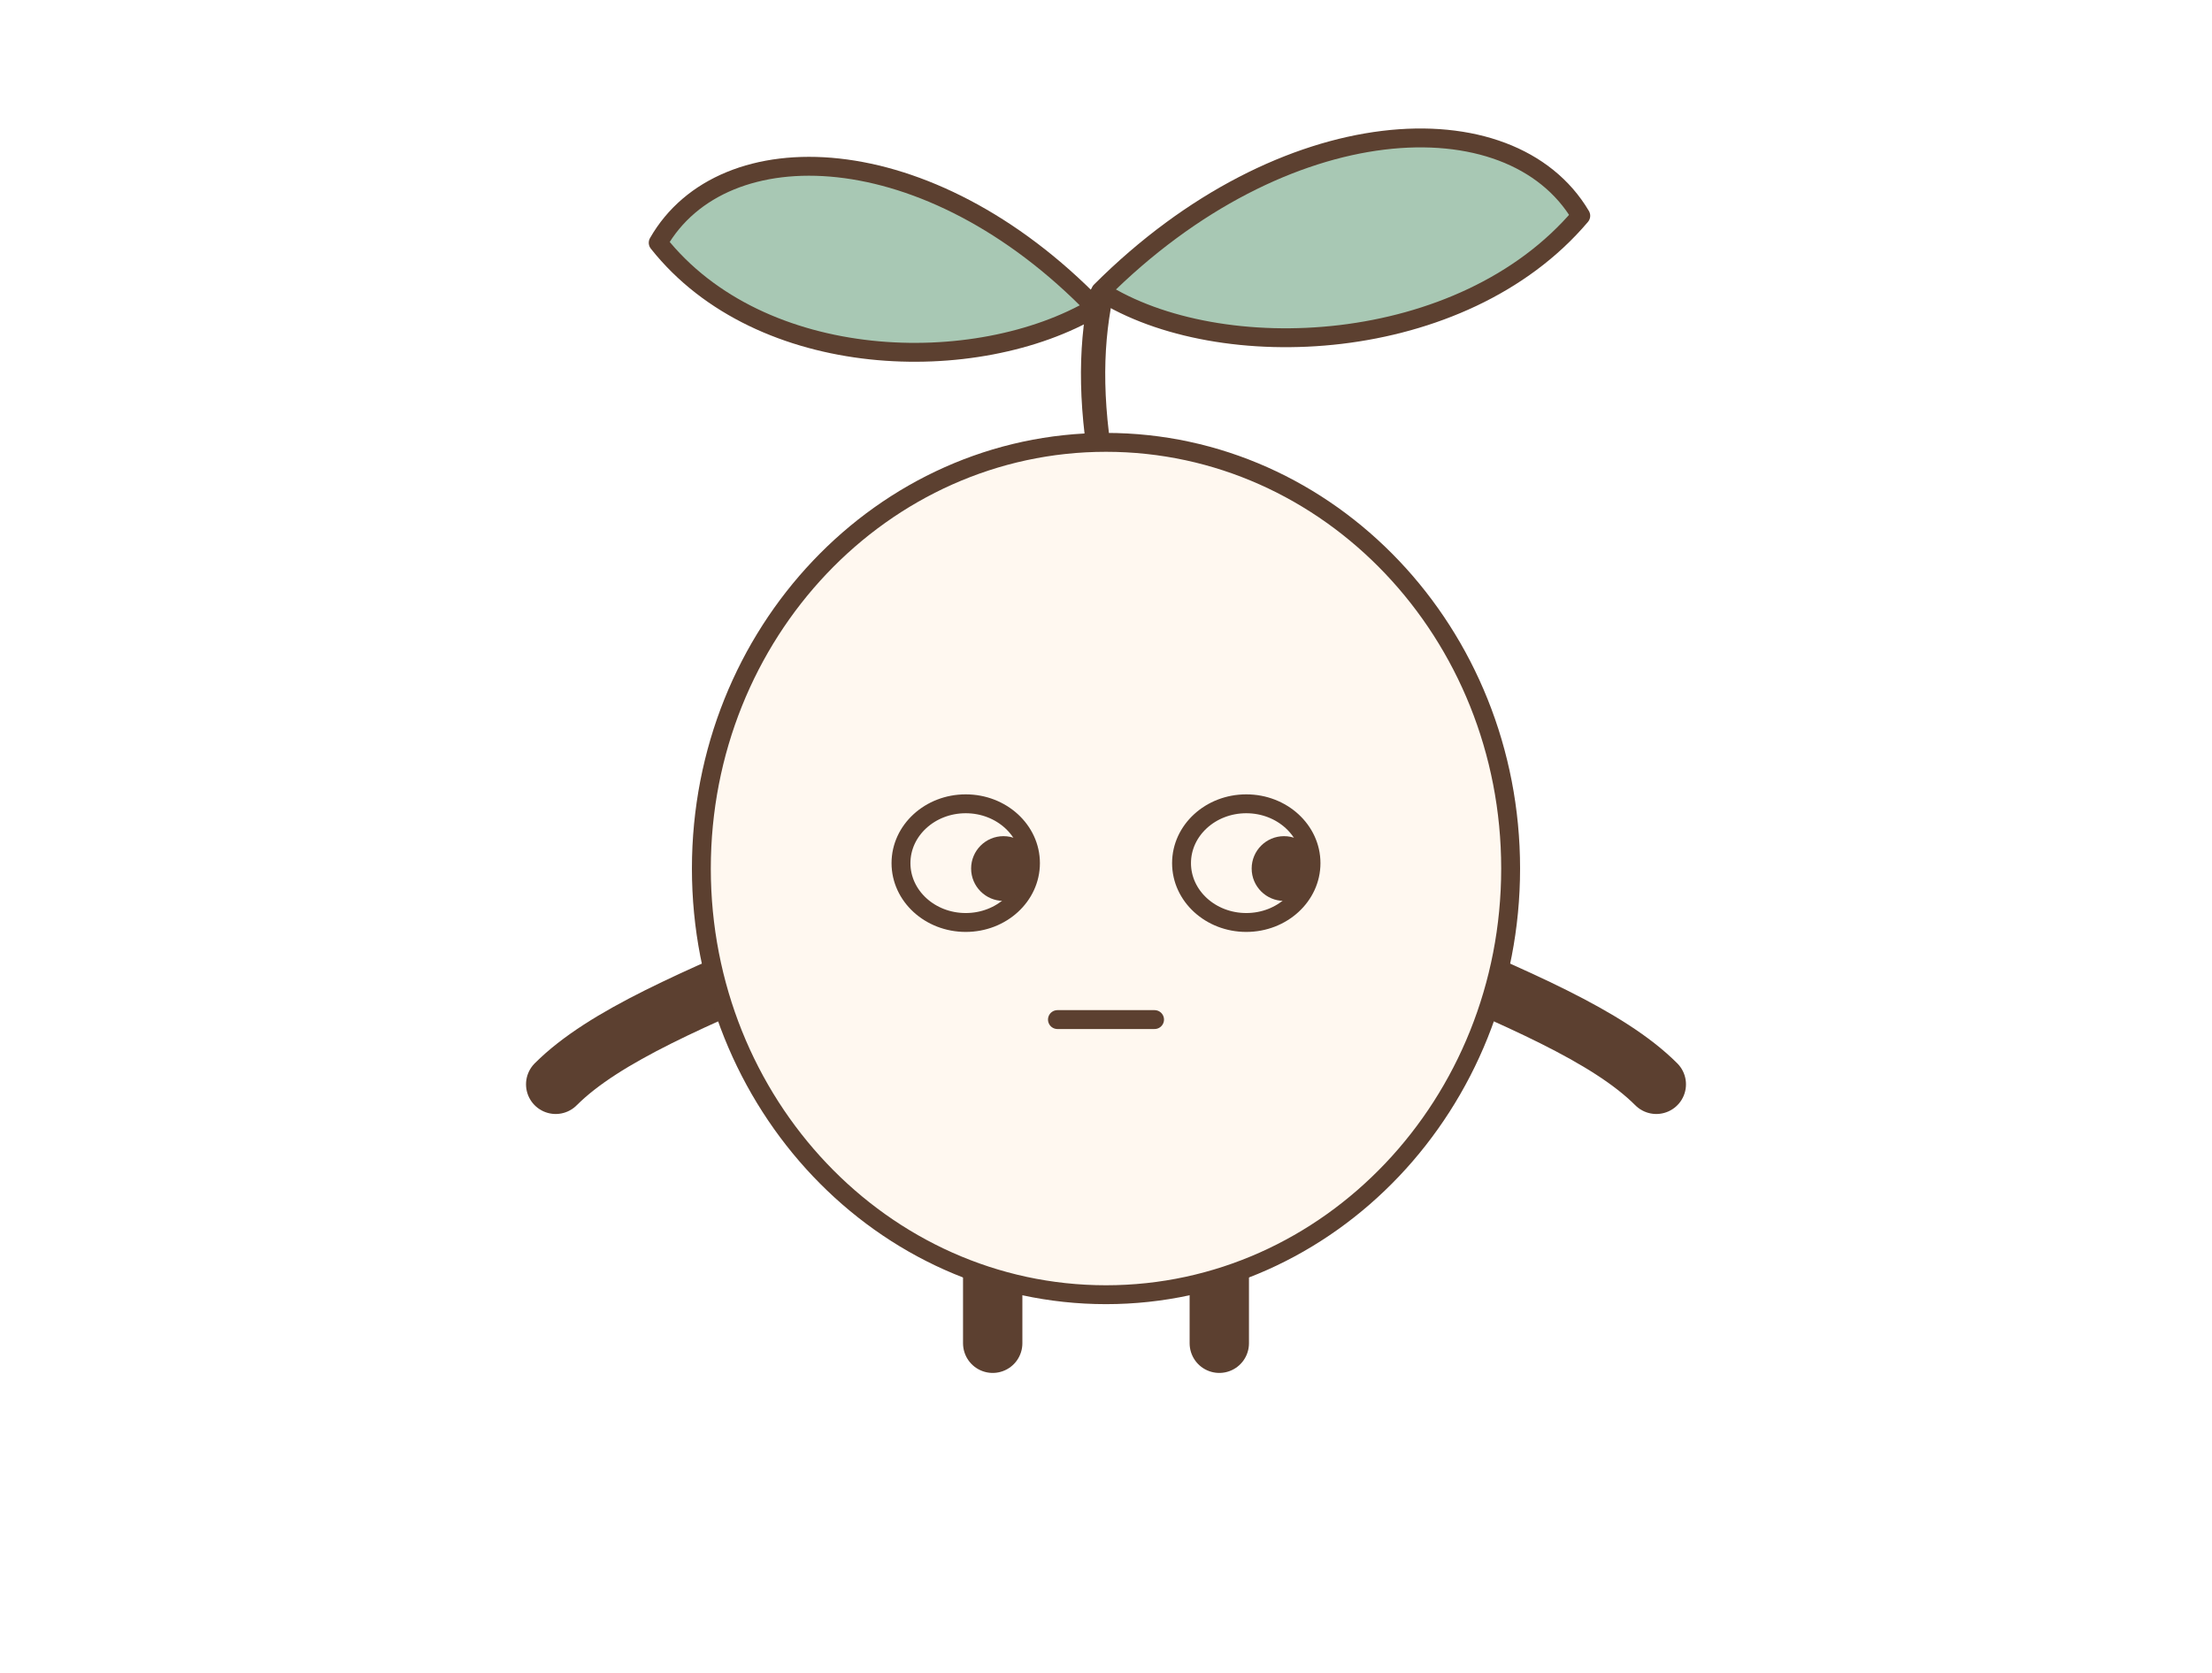
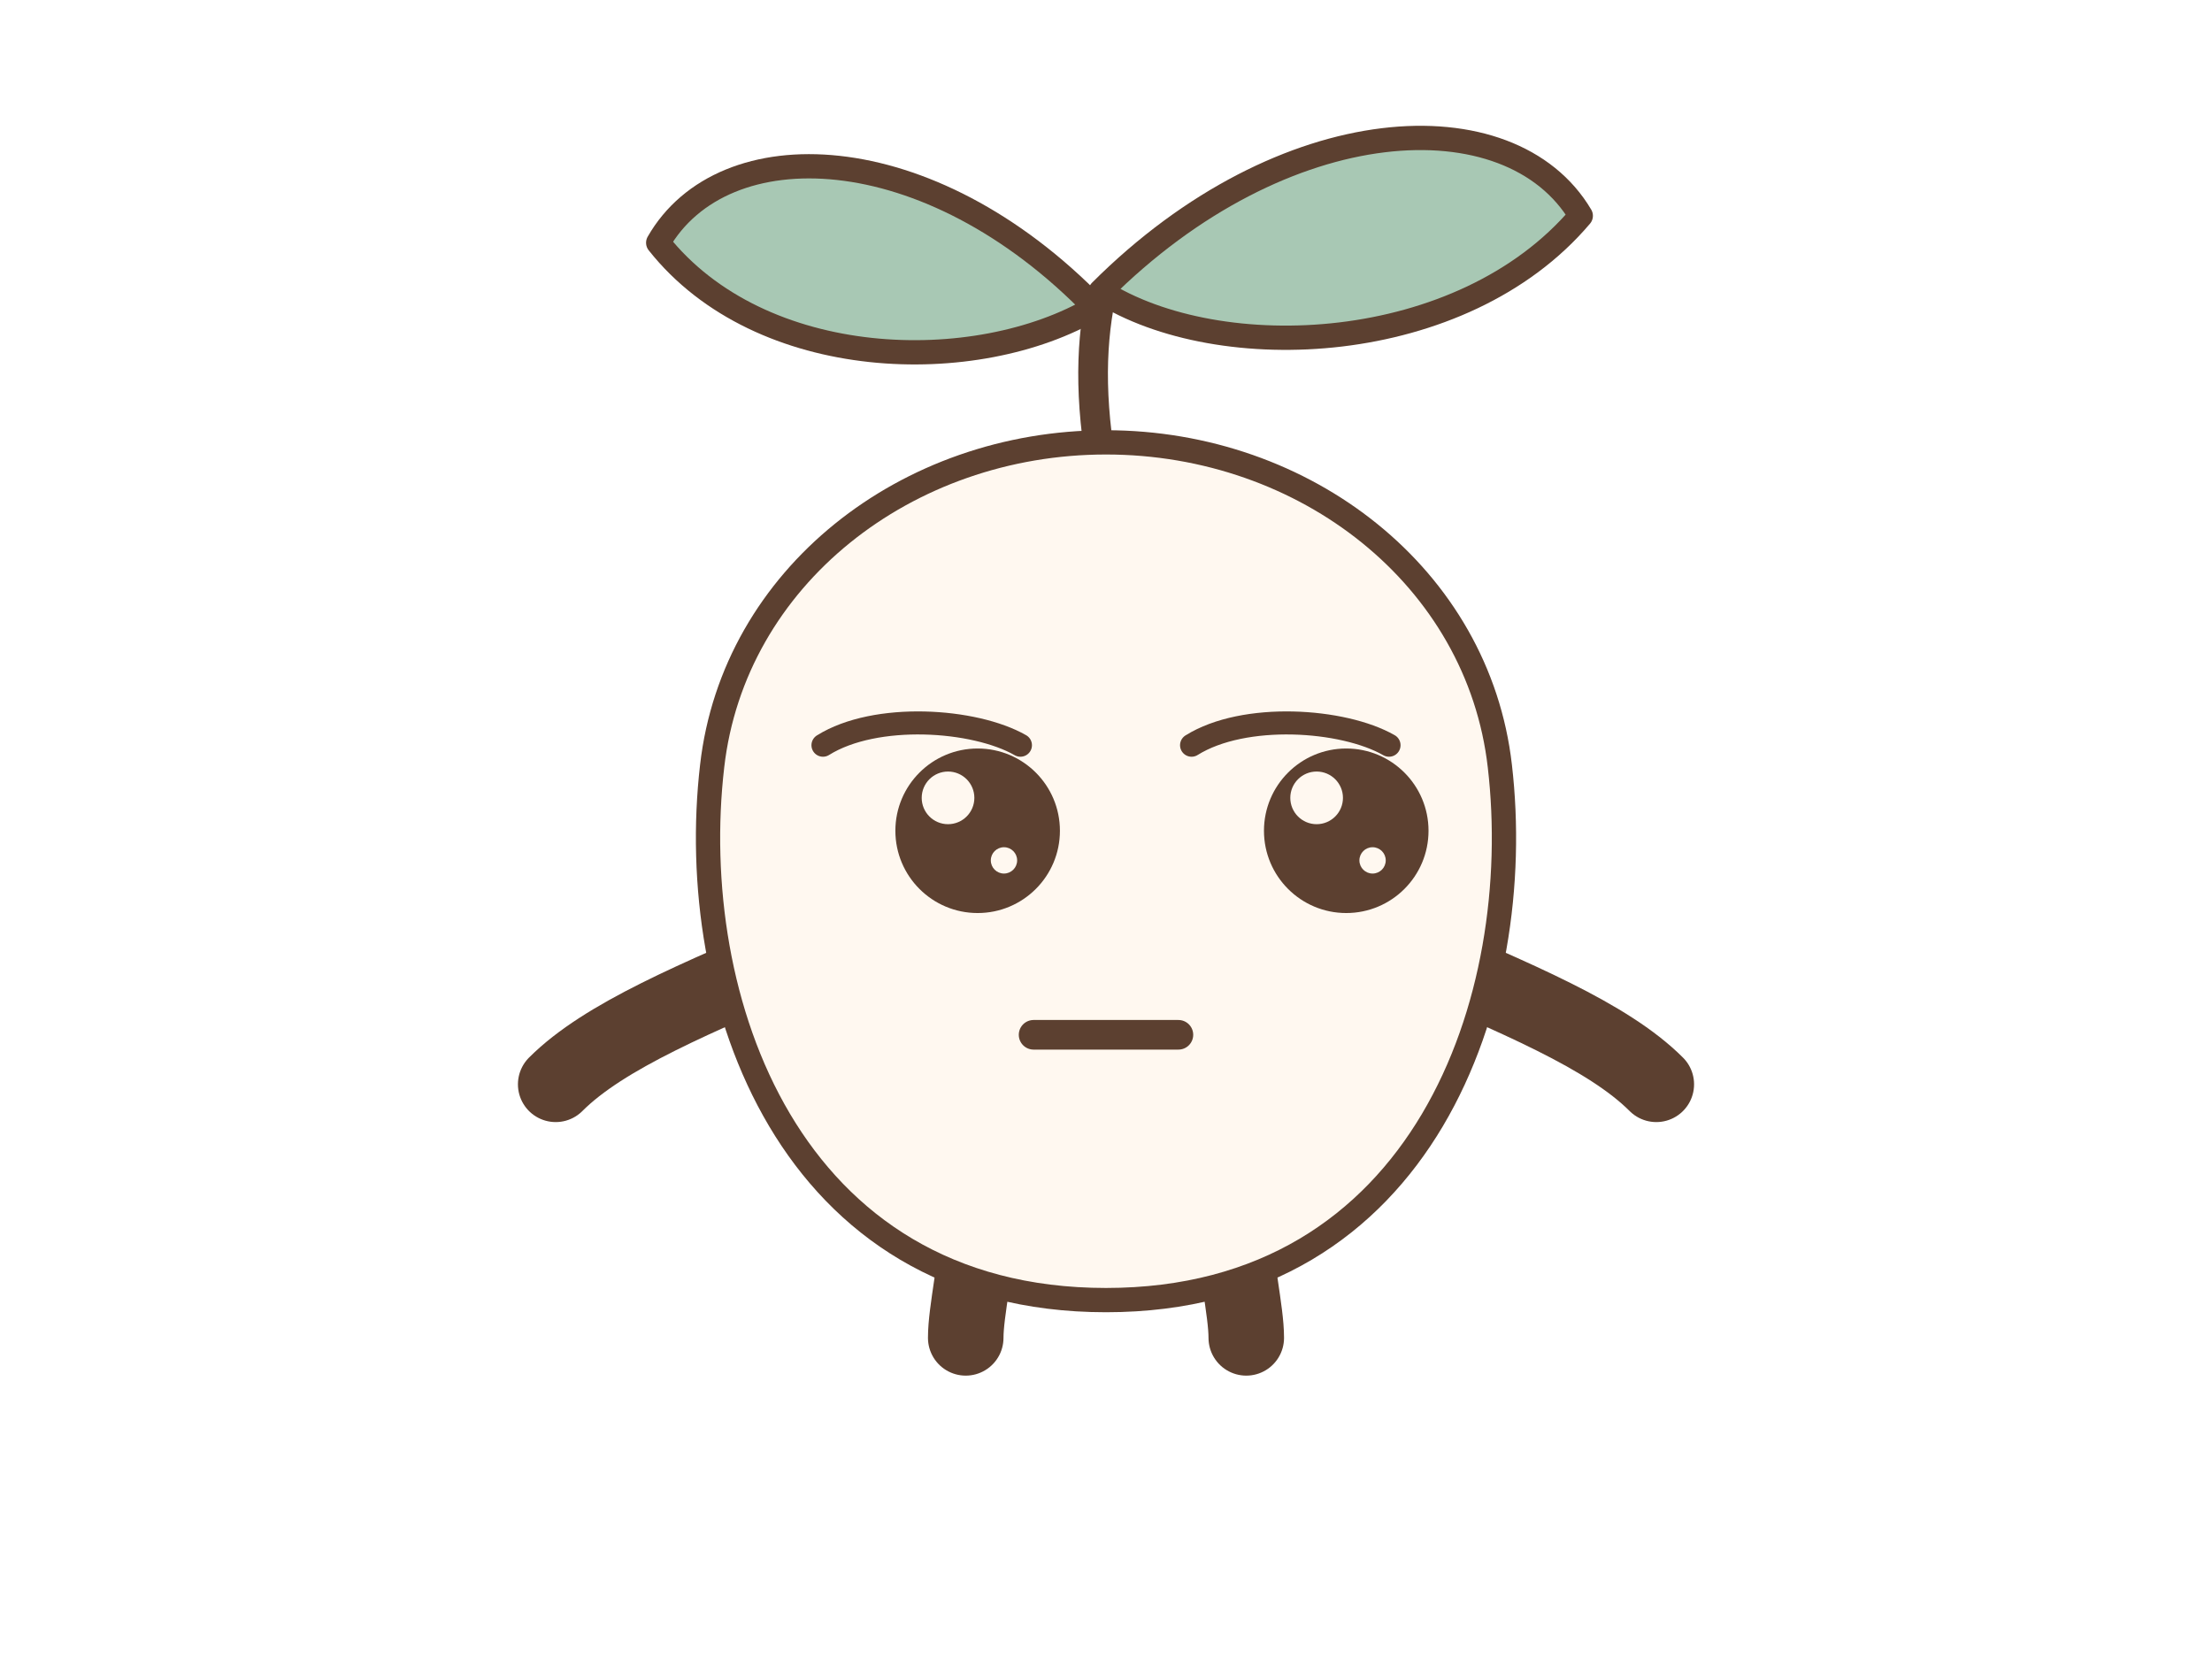
<svg xmlns="http://www.w3.org/2000/svg" viewBox="0 0 820 620" width="820" height="620">
-   <g fill="none" stroke="#5C4030" stroke-width="7" stroke-linecap="round" stroke-linejoin="round">
+   <g fill="none" stroke="#5C4030" stroke-width="9" stroke-linecap="round" stroke-linejoin="round">
    <g transform="translate(410 40)">
-       <path d="M -110 312 C -152 330, -186 344, -204 362" stroke-width="22" />
-       <path d="M 110 312 C 152 330, 186 344, 204 362" stroke-width="22" />
-       <path d="M -42 392 L -42 458" stroke-width="22" />
-       <path d="M 42 392 L 42 458" stroke-width="22" />
-       <path d="M 0 142 C -6 112, -6 90, -2 70" stroke-width="9" />
+       <path d="M -110 312 C -152 330, -186 344, -204 362" stroke-width="28" />
+       <path d="M 110 312 C 152 330, 186 344, 204 362" stroke-width="28" />
+       <path d="M -46 404 C -48 430, -52 446, -52 456" stroke-width="28" />
+       <path d="M 46 404 C 48 430, 52 446, 52 456" stroke-width="28" />
+       <path d="M 0 142 C -6 112, -6 90, -2 70" stroke-width="11" />
      <path d="M -4 74 C -66 10, -142 8, -166 50 C -128 98, -48 100, -4 74 Z" fill="#A8C8B4" />
      <path d="M -2 68 C 66 0, 150 -4, 176 40 C 132 92, 42 96, -2 68 Z" fill="#A8C8B4" />
-       <ellipse cx="0" cy="282" rx="150" ry="158" fill="#FFF8F0" />
-       <ellipse cx="-52" cy="280" rx="24" ry="22" fill="#FFF8F0" />
-       <ellipse cx="52" cy="280" rx="24" ry="22" fill="#FFF8F0" />
-       <circle cx="-38" cy="282" r="12" fill="#5C4030" stroke="none" />
-       <circle cx="66" cy="282" r="12" fill="#5C4030" stroke="none" />
-       <path d="M -18 338 L 18 338" />
+       <path d="M 0 124 C 74 124, 138 174, 146 244 C 156 330, 118 442, 0 442 C -118 442, -156 330, -146 244 C -138 174, -74 124, 0 124 Z" fill="#FFF8F0" />
+       <g transform="translate(0 -18) translate(0 286) scale(1.22) translate(0 -286)">
+         <circle cx="-39" cy="286" r="25" fill="#5C4030" stroke="none" />
+         <circle cx="73" cy="286" r="25" fill="#5C4030" stroke="none" />
+         <circle cx="-48" cy="276" r="8" fill="#FFF8F0" stroke="none" />
+         <circle cx="-31" cy="295" r="4" fill="#FFF8F0" stroke="none" />
+         <circle cx="64" cy="276" r="8" fill="#FFF8F0" stroke="none" />
+         <circle cx="81" cy="295" r="4" fill="#FFF8F0" stroke="none" />
+         <path d="M -86 260 C -70 250, -40 252, -26 260" stroke-width="7" />
+         <path d="M 26 260 C 42 250, 72 252, 86 260" stroke-width="7" />
+         <path d="M -22 348 L 22 348" />
+       </g>
    </g>
  </g>
</svg>
